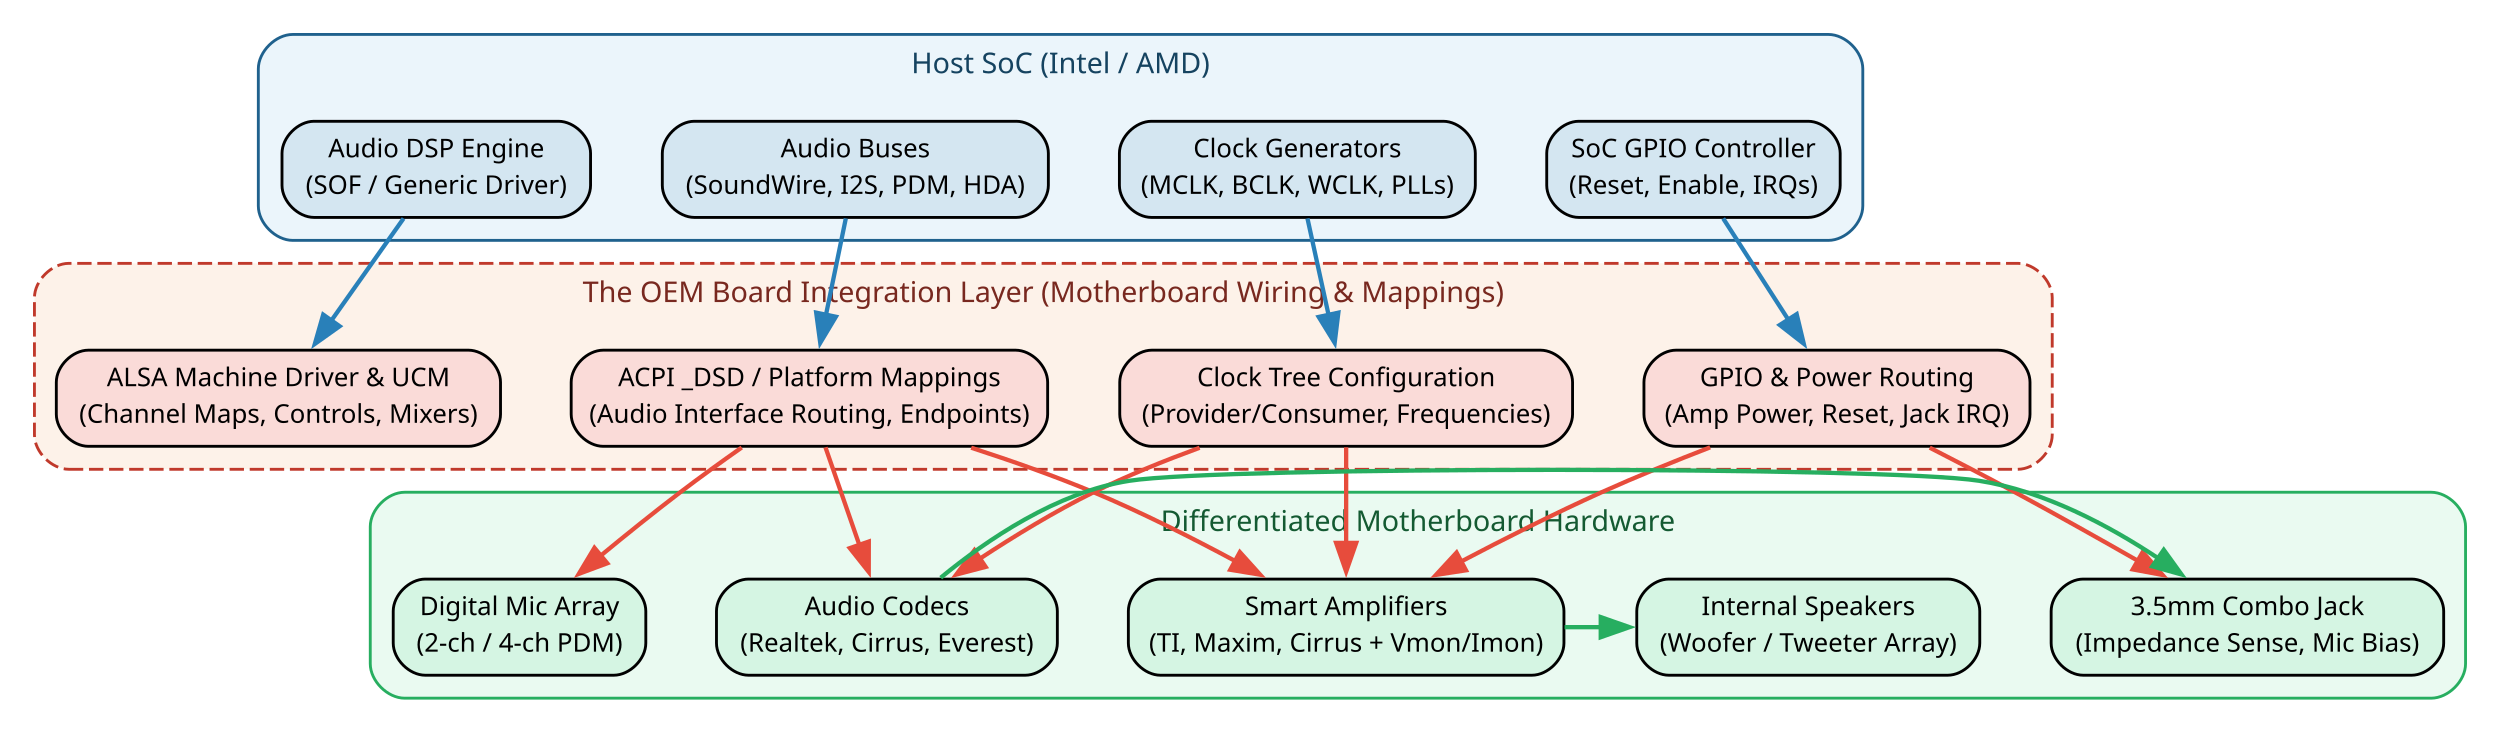
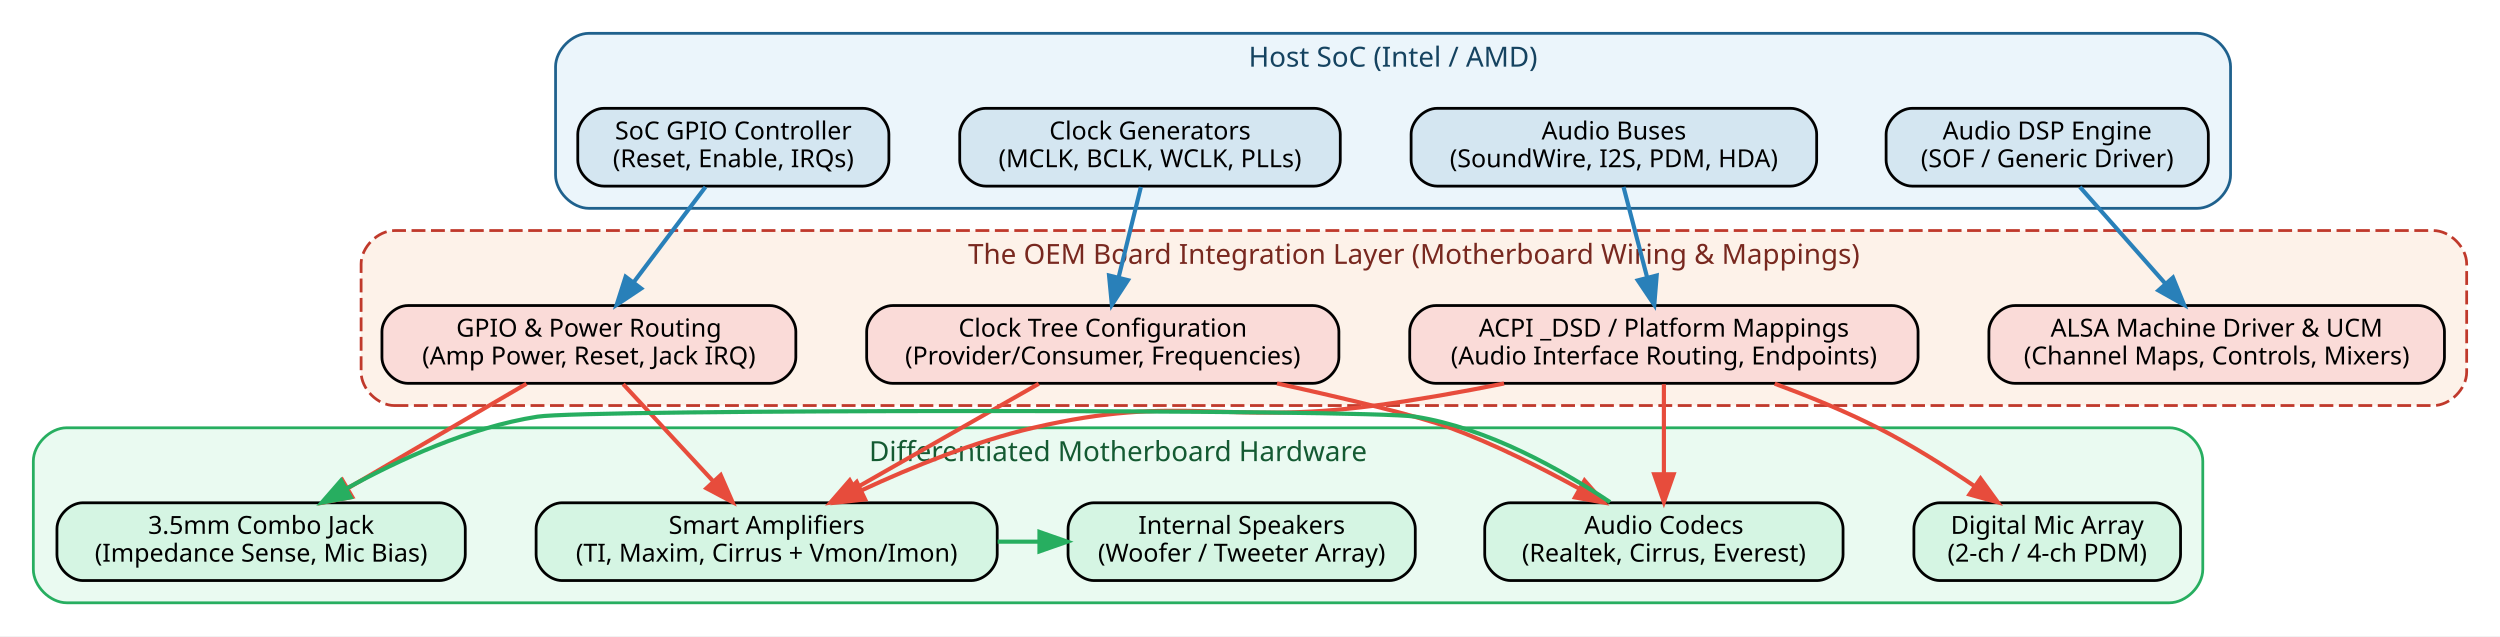
- <svg xmlns="http://www.w3.org/2000/svg" width="871pt" height="255pt" viewBox="0.00 0.00 871.00 255.00">
-   <g id="graph0" class="graph" transform="scale(1 1) rotate(0) translate(4 251.25)">
-     <polygon fill="white" stroke="none" points="-4,4 -4,-251.25 867,-251.25 867,4 -4,4" />
+ <svg xmlns="http://www.w3.org/2000/svg" width="900pt" height="229pt" viewBox="0.00 0.00 900.00 229.00">
+   <g id="graph0" class="graph" transform="scale(1 1) rotate(0) translate(4 225)">
+     <polygon fill="white" stroke="transparent" points="-4,4 -4,-225 896,-225 896,4 -4,4" />
    <g id="clust1" class="cluster">
-       <path fill="#ebf5fb" stroke="#1f618d" d="M98,-167.5C98,-167.5 633,-167.5 633,-167.5 639,-167.5 645,-173.5 645,-179.5 645,-179.5 645,-227.25 645,-227.25 645,-233.25 639,-239.25 633,-239.25 633,-239.25 98,-239.25 98,-239.25 92,-239.25 86,-233.25 86,-227.25 86,-227.25 86,-179.5 86,-179.5 86,-173.5 92,-167.5 98,-167.5" />
-       <text xml:space="preserve" text-anchor="middle" x="365.5" y="-225.75" font-family="Verdana-Bold" font-size="10.00" fill="#154360">Host SoC (Intel / AMD)</text>
+       <path fill="#ebf5fb" stroke="#1f618d" d="M208,-150C208,-150 787,-150 787,-150 793,-150 799,-156 799,-162 799,-162 799,-201 799,-201 799,-207 793,-213 787,-213 787,-213 208,-213 208,-213 202,-213 196,-207 196,-201 196,-201 196,-162 196,-162 196,-156 202,-150 208,-150" />
+       <text text-anchor="middle" x="497.5" y="-201" font-family="Verdana-Bold" font-size="10.00" fill="#154360">Host SoC (Intel / AMD)</text>
    </g>
    <g id="clust3" class="cluster">
-       <path fill="#fdf2e9" stroke="#c0392b" stroke-dasharray="5,2" d="M20,-87.75C20,-87.75 699,-87.75 699,-87.75 705,-87.75 711,-93.75 711,-99.75 711,-99.75 711,-147.5 711,-147.5 711,-153.5 705,-159.5 699,-159.5 699,-159.5 20,-159.5 20,-159.5 14,-159.5 8,-153.5 8,-147.5 8,-147.5 8,-99.75 8,-99.75 8,-93.75 14,-87.75 20,-87.75" />
-       <text xml:space="preserve" text-anchor="middle" x="359.5" y="-146" font-family="Verdana-Bold" font-size="10.00" fill="#78281f">The OEM Board Integration Layer (Motherboard Wiring &amp; Mappings)</text>
+       <path fill="#fdf2e9" stroke="#c0392b" stroke-dasharray="5,2" d="M138,-79C138,-79 872,-79 872,-79 878,-79 884,-85 884,-91 884,-91 884,-130 884,-130 884,-136 878,-142 872,-142 872,-142 138,-142 138,-142 132,-142 126,-136 126,-130 126,-130 126,-91 126,-91 126,-85 132,-79 138,-79" />
+       <text text-anchor="middle" x="505" y="-130" font-family="Verdana-Bold" font-size="10.00" fill="#78281f">The OEM Board Integration Layer (Motherboard Wiring &amp; Mappings)</text>
    </g>
    <g id="clust5" class="cluster">
-       <path fill="#eafaf1" stroke="#27ae60" d="M137,-8C137,-8 843,-8 843,-8 849,-8 855,-14 855,-20 855,-20 855,-67.75 855,-67.75 855,-73.75 849,-79.75 843,-79.75 843,-79.75 137,-79.75 137,-79.75 131,-79.75 125,-73.75 125,-67.75 125,-67.75 125,-20 125,-20 125,-14 131,-8 137,-8" />
-       <text xml:space="preserve" text-anchor="middle" x="490" y="-66.25" font-family="Verdana-Bold" font-size="10.00" fill="#145a32">Differentiated Motherboard Hardware</text>
+       <path fill="#eafaf1" stroke="#27ae60" d="M20,-8C20,-8 777,-8 777,-8 783,-8 789,-14 789,-20 789,-20 789,-59 789,-59 789,-65 783,-71 777,-71 777,-71 20,-71 20,-71 14,-71 8,-65 8,-59 8,-59 8,-20 8,-20 8,-14 14,-8 20,-8" />
+       <text text-anchor="middle" x="398.5" y="-59" font-family="Verdana-Bold" font-size="10.00" fill="#145a32">Differentiated Motherboard Hardware</text>
    </g>
    <g id="node1" class="node">
-       <path fill="#d4e6f1" stroke="black" d="M190.58,-209C190.58,-209 105.42,-209 105.42,-209 99.83,-209 94.25,-203.42 94.25,-197.83 94.25,-197.83 94.25,-186.67 94.25,-186.67 94.25,-181.08 99.83,-175.5 105.42,-175.5 105.42,-175.5 190.58,-175.5 190.58,-175.5 196.17,-175.5 201.75,-181.08 201.75,-186.67 201.75,-186.67 201.75,-197.83 201.75,-197.83 201.75,-203.42 196.17,-209 190.58,-209" />
-       <text xml:space="preserve" text-anchor="middle" x="148" y="-196.45" font-family="verdana" font-size="9.00">Audio DSP Engine</text>
-       <text xml:space="preserve" text-anchor="middle" x="148" y="-183.7" font-family="verdana" font-size="9.00">(SOF / Generic Driver)</text>
+       <path fill="#d4e6f1" stroke="black" d="M781.67,-186C781.67,-186 684.33,-186 684.33,-186 679.67,-186 675,-181.33 675,-176.67 675,-176.67 675,-167.33 675,-167.33 675,-162.67 679.67,-158 684.33,-158 684.33,-158 781.67,-158 781.67,-158 786.33,-158 791,-162.67 791,-167.33 791,-167.33 791,-176.67 791,-176.67 791,-181.33 786.33,-186 781.67,-186" />
+       <text text-anchor="middle" x="733" y="-174.8" font-family="verdana" font-size="9.00">Audio DSP Engine</text>
+       <text text-anchor="middle" x="733" y="-164.8" font-family="verdana" font-size="9.00">(SOF / Generic Driver)</text>
    </g>
    <g id="node8" class="node">
-       <path fill="#fadbd8" stroke="black" d="M159.21,-129.25C159.21,-129.25 26.79,-129.25 26.79,-129.25 21.21,-129.25 15.62,-123.67 15.62,-118.08 15.62,-118.08 15.62,-106.92 15.62,-106.92 15.62,-101.33 21.21,-95.75 26.79,-95.75 26.79,-95.75 159.21,-95.75 159.21,-95.75 164.79,-95.75 170.38,-101.33 170.38,-106.92 170.38,-106.92 170.38,-118.08 170.38,-118.08 170.38,-123.67 164.79,-129.25 159.21,-129.25" />
-       <text xml:space="preserve" text-anchor="middle" x="93" y="-116.7" font-family="verdana" font-size="9.00">ALSA Machine Driver &amp; UCM</text>
-       <text xml:space="preserve" text-anchor="middle" x="93" y="-103.95" font-family="verdana" font-size="9.00">(Channel Maps, Controls, Mixers)</text>
+       <path fill="#fadbd8" stroke="black" d="M866.67,-115C866.67,-115 721.33,-115 721.33,-115 716.67,-115 712,-110.33 712,-105.67 712,-105.67 712,-96.33 712,-96.33 712,-91.67 716.67,-87 721.33,-87 721.33,-87 866.67,-87 866.67,-87 871.33,-87 876,-91.67 876,-96.33 876,-96.33 876,-105.67 876,-105.67 876,-110.33 871.33,-115 866.67,-115" />
+       <text text-anchor="middle" x="794" y="-103.8" font-family="verdana" font-size="9.00">ALSA Machine Driver &amp; UCM</text>
+       <text text-anchor="middle" x="794" y="-93.8" font-family="verdana" font-size="9.00">(Channel Maps, Controls, Mixers)</text>
    </g>
    <g id="edge4" class="edge">
-       <path fill="none" stroke="#2980b9" stroke-width="1.5" d="M136.6,-175.14C129.3,-164.82 119.66,-151.19 111.31,-139.38" />
-       <polygon fill="#2980b9" stroke="#2980b9" stroke-width="1.5" points="114.33,-137.59 105.69,-131.44 108.61,-141.63 114.33,-137.59" />
+       <path fill="none" stroke="#2980b9" stroke-width="1.5" d="M744.76,-157.7C753.45,-147.86 765.46,-134.28 775.44,-122.99" />
+       <polygon fill="#2980b9" stroke="#2980b9" stroke-width="1.5" points="778.27,-125.07 782.27,-115.26 773.03,-120.44 778.27,-125.07" />
    </g>
    <g id="node2" class="node">
-       <path fill="#d4e6f1" stroke="black" d="M350.08,-209C350.08,-209 237.92,-209 237.92,-209 232.33,-209 226.75,-203.42 226.75,-197.83 226.75,-197.83 226.75,-186.67 226.75,-186.67 226.75,-181.08 232.33,-175.5 237.92,-175.5 237.92,-175.5 350.08,-175.5 350.08,-175.5 355.67,-175.5 361.25,-181.08 361.25,-186.67 361.25,-186.67 361.25,-197.83 361.25,-197.83 361.25,-203.42 355.67,-209 350.08,-209" />
-       <text xml:space="preserve" text-anchor="middle" x="294" y="-196.45" font-family="verdana" font-size="9.00">Audio Buses</text>
-       <text xml:space="preserve" text-anchor="middle" x="294" y="-183.7" font-family="verdana" font-size="9.00">(SoundWire, I2S, PDM, HDA)</text>
+       <path fill="#d4e6f1" stroke="black" d="M640.67,-186C640.67,-186 513.33,-186 513.33,-186 508.67,-186 504,-181.33 504,-176.67 504,-176.67 504,-167.33 504,-167.33 504,-162.67 508.67,-158 513.33,-158 513.33,-158 640.67,-158 640.67,-158 645.33,-158 650,-162.67 650,-167.33 650,-167.33 650,-176.67 650,-176.67 650,-181.33 645.33,-186 640.67,-186" />
+       <text text-anchor="middle" x="577" y="-174.8" font-family="verdana" font-size="9.00">Audio Buses</text>
+       <text text-anchor="middle" x="577" y="-164.8" font-family="verdana" font-size="9.00">(SoundWire, I2S, PDM, HDA)</text>
    </g>
    <g id="node5" class="node">
-       <path fill="#fadbd8" stroke="black" d="M349.83,-129.25C349.83,-129.25 206.17,-129.25 206.17,-129.25 200.58,-129.25 195,-123.67 195,-118.08 195,-118.08 195,-106.92 195,-106.92 195,-101.33 200.58,-95.75 206.17,-95.75 206.17,-95.75 349.83,-95.75 349.83,-95.75 355.42,-95.75 361,-101.33 361,-106.92 361,-106.92 361,-118.08 361,-118.08 361,-123.67 355.42,-129.25 349.83,-129.25" />
-       <text xml:space="preserve" text-anchor="middle" x="278" y="-116.7" font-family="verdana" font-size="9.00">ACPI _DSD / Platform Mappings</text>
-       <text xml:space="preserve" text-anchor="middle" x="278" y="-103.95" font-family="verdana" font-size="9.00">(Audio Interface Routing, Endpoints)</text>
+       <path fill="#fadbd8" stroke="black" d="M677.17,-115C677.17,-115 512.83,-115 512.83,-115 508.17,-115 503.5,-110.33 503.5,-105.67 503.5,-105.67 503.5,-96.33 503.5,-96.33 503.5,-91.67 508.17,-87 512.83,-87 512.83,-87 677.17,-87 677.17,-87 681.83,-87 686.5,-91.67 686.5,-96.33 686.5,-96.33 686.5,-105.67 686.5,-105.67 686.5,-110.33 681.83,-115 677.17,-115" />
+       <text text-anchor="middle" x="595" y="-103.8" font-family="verdana" font-size="9.00">ACPI _DSD / Platform Mappings</text>
+       <text text-anchor="middle" x="595" y="-93.8" font-family="verdana" font-size="9.00">(Audio Interface Routing, Endpoints)</text>
    </g>
    <g id="edge1" class="edge">
-       <path fill="none" stroke="#2980b9" stroke-width="1.5" d="M290.68,-175.14C288.69,-165.45 286.09,-152.83 283.77,-141.55" />
-       <polygon fill="#2980b9" stroke="#2980b9" stroke-width="1.5" points="287.21,-140.9 281.77,-131.81 280.36,-142.31 287.21,-140.9" />
+       <path fill="none" stroke="#2980b9" stroke-width="1.5" d="M580.47,-157.7C582.89,-148.44 586.17,-135.85 589,-124.99" />
+       <polygon fill="#2980b9" stroke="#2980b9" stroke-width="1.5" points="592.4,-125.82 591.54,-115.26 585.63,-124.06 592.4,-125.82" />
    </g>
    <g id="node3" class="node">
-       <path fill="#d4e6f1" stroke="black" d="M498.83,-209C498.83,-209 397.17,-209 397.17,-209 391.58,-209 386,-203.42 386,-197.83 386,-197.83 386,-186.67 386,-186.67 386,-181.08 391.58,-175.5 397.17,-175.5 397.17,-175.5 498.83,-175.5 498.83,-175.5 504.42,-175.5 510,-181.08 510,-186.67 510,-186.67 510,-197.83 510,-197.83 510,-203.42 504.42,-209 498.83,-209" />
-       <text xml:space="preserve" text-anchor="middle" x="448" y="-196.45" font-family="verdana" font-size="9.00">Clock Generators</text>
-       <text xml:space="preserve" text-anchor="middle" x="448" y="-183.7" font-family="verdana" font-size="9.00">(MCLK, BCLK, WCLK, PLLs)</text>
+       <path fill="#d4e6f1" stroke="black" d="M469.17,-186C469.17,-186 350.83,-186 350.83,-186 346.17,-186 341.5,-181.33 341.5,-176.67 341.5,-176.67 341.5,-167.33 341.5,-167.33 341.5,-162.67 346.17,-158 350.83,-158 350.83,-158 469.17,-158 469.17,-158 473.83,-158 478.5,-162.67 478.5,-167.33 478.5,-167.33 478.5,-176.67 478.5,-176.67 478.5,-181.33 473.83,-186 469.17,-186" />
+       <text text-anchor="middle" x="410" y="-174.8" font-family="verdana" font-size="9.00">Clock Generators</text>
+       <text text-anchor="middle" x="410" y="-164.8" font-family="verdana" font-size="9.00">(MCLK, BCLK, WCLK, PLLs)</text>
    </g>
    <g id="node7" class="node">
-       <path fill="#fadbd8" stroke="black" d="M532.71,-129.25C532.71,-129.25 397.29,-129.25 397.29,-129.25 391.71,-129.25 386.12,-123.67 386.12,-118.08 386.12,-118.08 386.12,-106.92 386.12,-106.92 386.12,-101.33 391.71,-95.75 397.29,-95.75 397.29,-95.75 532.71,-95.75 532.71,-95.75 538.29,-95.75 543.88,-101.33 543.88,-106.92 543.88,-106.92 543.88,-118.08 543.88,-118.08 543.88,-123.67 538.29,-129.25 532.71,-129.25" />
-       <text xml:space="preserve" text-anchor="middle" x="465" y="-116.7" font-family="verdana" font-size="9.00">Clock Tree Configuration</text>
-       <text xml:space="preserve" text-anchor="middle" x="465" y="-103.95" font-family="verdana" font-size="9.00">(Provider/Consumer, Frequencies)</text>
+       <path fill="#fadbd8" stroke="black" d="M468.67,-115C468.67,-115 317.33,-115 317.33,-115 312.67,-115 308,-110.33 308,-105.67 308,-105.67 308,-96.33 308,-96.33 308,-91.67 312.67,-87 317.33,-87 317.33,-87 468.67,-87 468.67,-87 473.33,-87 478,-91.67 478,-96.33 478,-96.33 478,-105.67 478,-105.67 478,-110.33 473.33,-115 468.67,-115" />
+       <text text-anchor="middle" x="393" y="-103.8" font-family="verdana" font-size="9.00">Clock Tree Configuration</text>
+       <text text-anchor="middle" x="393" y="-93.8" font-family="verdana" font-size="9.00">(Provider/Consumer, Frequencies)</text>
    </g>
    <g id="edge2" class="edge">
-       <path fill="none" stroke="#2980b9" stroke-width="1.5" d="M451.52,-175.14C453.64,-165.45 456.4,-152.83 458.87,-141.55" />
-       <polygon fill="#2980b9" stroke="#2980b9" stroke-width="1.5" points="462.28,-142.32 461,-131.81 455.44,-140.83 462.28,-142.32" />
+       <path fill="none" stroke="#2980b9" stroke-width="1.5" d="M406.72,-157.7C404.44,-148.44 401.34,-135.85 398.66,-124.99" />
+       <polygon fill="#2980b9" stroke="#2980b9" stroke-width="1.5" points="402.06,-124.14 396.27,-115.26 395.26,-125.81 402.06,-124.14" />
    </g>
    <g id="node4" class="node">
-       <path fill="#d4e6f1" stroke="black" d="M625.96,-209C625.96,-209 546.04,-209 546.04,-209 540.46,-209 534.88,-203.42 534.88,-197.83 534.88,-197.83 534.88,-186.67 534.88,-186.67 534.88,-181.08 540.46,-175.5 546.04,-175.5 546.04,-175.5 625.96,-175.5 625.96,-175.5 631.54,-175.5 637.12,-181.08 637.12,-186.67 637.12,-186.67 637.12,-197.83 637.12,-197.83 637.12,-203.42 631.54,-209 625.96,-209" />
-       <text xml:space="preserve" text-anchor="middle" x="586" y="-196.45" font-family="verdana" font-size="9.00">SoC GPIO Controller</text>
-       <text xml:space="preserve" text-anchor="middle" x="586" y="-183.7" font-family="verdana" font-size="9.00">(Reset, Enable, IRQs)</text>
+       <path fill="#d4e6f1" stroke="black" d="M306.67,-186C306.67,-186 213.33,-186 213.33,-186 208.67,-186 204,-181.33 204,-176.67 204,-176.67 204,-167.33 204,-167.33 204,-162.67 208.67,-158 213.33,-158 213.33,-158 306.67,-158 306.67,-158 311.33,-158 316,-162.67 316,-167.33 316,-167.33 316,-176.67 316,-176.67 316,-181.33 311.33,-186 306.67,-186" />
+       <text text-anchor="middle" x="260" y="-174.8" font-family="verdana" font-size="9.00">SoC GPIO Controller</text>
+       <text text-anchor="middle" x="260" y="-164.8" font-family="verdana" font-size="9.00">(Reset, Enable, IRQs)</text>
    </g>
    <g id="node6" class="node">
-       <path fill="#fadbd8" stroke="black" d="M692.08,-129.25C692.08,-129.25 579.92,-129.25 579.92,-129.25 574.33,-129.25 568.75,-123.67 568.75,-118.08 568.75,-118.08 568.75,-106.92 568.75,-106.92 568.75,-101.33 574.33,-95.75 579.92,-95.75 579.92,-95.75 692.08,-95.75 692.08,-95.75 697.67,-95.75 703.25,-101.33 703.25,-106.92 703.25,-106.92 703.25,-118.08 703.25,-118.08 703.25,-123.67 697.67,-129.25 692.08,-129.25" />
-       <text xml:space="preserve" text-anchor="middle" x="636" y="-116.7" font-family="verdana" font-size="9.00">GPIO &amp; Power Routing</text>
-       <text xml:space="preserve" text-anchor="middle" x="636" y="-103.95" font-family="verdana" font-size="9.00">(Amp Power, Reset, Jack IRQ)</text>
+       <path fill="#fadbd8" stroke="black" d="M273.17,-115C273.17,-115 142.83,-115 142.83,-115 138.17,-115 133.5,-110.33 133.5,-105.67 133.5,-105.67 133.5,-96.33 133.5,-96.33 133.5,-91.67 138.17,-87 142.83,-87 142.83,-87 273.17,-87 273.17,-87 277.83,-87 282.5,-91.67 282.5,-96.33 282.5,-96.33 282.5,-105.67 282.5,-105.67 282.5,-110.33 277.83,-115 273.17,-115" />
+       <text text-anchor="middle" x="208" y="-103.8" font-family="verdana" font-size="9.00">GPIO &amp; Power Routing</text>
+       <text text-anchor="middle" x="208" y="-93.8" font-family="verdana" font-size="9.00">(Amp Power, Reset, Jack IRQ)</text>
    </g>
    <g id="edge3" class="edge">
-       <path fill="none" stroke="#2980b9" stroke-width="1.5" d="M596.36,-175.14C602.93,-164.92 611.58,-151.47 619.13,-139.74" />
-       <polygon fill="#2980b9" stroke="#2980b9" stroke-width="1.5" points="621.96,-141.8 624.43,-131.5 616.07,-138.02 621.96,-141.8" />
+       <path fill="none" stroke="#2980b9" stroke-width="1.5" d="M249.97,-157.7C242.64,-147.96 232.53,-134.55 224.07,-123.32" />
+       <polygon fill="#2980b9" stroke="#2980b9" stroke-width="1.5" points="226.81,-121.14 218,-115.26 221.22,-125.36 226.81,-121.14" />
    </g>
    <g id="node9" class="node">
-       <path fill="#d5f5e3" stroke="black" d="M353.21,-49.5C353.21,-49.5 256.79,-49.5 256.79,-49.5 251.21,-49.5 245.62,-43.92 245.62,-38.33 245.62,-38.33 245.62,-27.17 245.62,-27.17 245.62,-21.58 251.21,-16 256.79,-16 256.79,-16 353.21,-16 353.21,-16 358.79,-16 364.38,-21.58 364.38,-27.17 364.38,-27.17 364.38,-38.33 364.38,-38.33 364.38,-43.92 358.79,-49.5 353.21,-49.5" />
-       <text xml:space="preserve" text-anchor="middle" x="305" y="-36.95" font-family="verdana" font-size="9.00">Audio Codecs</text>
-       <text xml:space="preserve" text-anchor="middle" x="305" y="-24.2" font-family="verdana" font-size="9.00">(Realtek, Cirrus, Everest)</text>
+       <path fill="#d5f5e3" stroke="black" d="M650.17,-44C650.17,-44 539.83,-44 539.83,-44 535.17,-44 530.5,-39.33 530.5,-34.67 530.5,-34.67 530.5,-25.33 530.5,-25.33 530.5,-20.67 535.17,-16 539.83,-16 539.83,-16 650.17,-16 650.17,-16 654.83,-16 659.5,-20.67 659.5,-25.33 659.5,-25.33 659.5,-34.67 659.5,-34.67 659.5,-39.33 654.83,-44 650.17,-44" />
+       <text text-anchor="middle" x="595" y="-32.8" font-family="verdana" font-size="9.00">Audio Codecs</text>
+       <text text-anchor="middle" x="595" y="-22.8" font-family="verdana" font-size="9.00">(Realtek, Cirrus, Everest)</text>
    </g>
    <g id="edge5" class="edge">
-       <path fill="none" stroke="#e74c3c" stroke-width="1.5" d="M283.59,-95.39C287.03,-85.49 291.53,-72.54 295.51,-61.07" />
-       <polygon fill="#e74c3c" stroke="#e74c3c" stroke-width="1.5" points="298.69,-62.58 298.67,-51.98 292.08,-60.28 298.69,-62.58" />
+       <path fill="none" stroke="#e74c3c" stroke-width="1.5" d="M595,-86.7C595,-77.53 595,-65.11 595,-54.32" />
+       <polygon fill="#e74c3c" stroke="#e74c3c" stroke-width="1.5" points="598.5,-54.26 595,-44.26 591.5,-54.26 598.5,-54.26" />
    </g>
    <g id="node10" class="node">
-       <path fill="#d5f5e3" stroke="black" d="M529.71,-49.5C529.71,-49.5 400.29,-49.5 400.29,-49.5 394.71,-49.5 389.12,-43.92 389.12,-38.33 389.12,-38.33 389.12,-27.17 389.12,-27.17 389.12,-21.58 394.71,-16 400.29,-16 400.29,-16 529.71,-16 529.71,-16 535.29,-16 540.88,-21.58 540.88,-27.17 540.88,-27.17 540.88,-38.33 540.88,-38.33 540.88,-43.92 535.29,-49.5 529.71,-49.5" />
-       <text xml:space="preserve" text-anchor="middle" x="465" y="-36.95" font-family="verdana" font-size="9.00">Smart Amplifiers</text>
-       <text xml:space="preserve" text-anchor="middle" x="465" y="-24.2" font-family="verdana" font-size="9.00">(TI, Maxim, Cirrus + Vmon/Imon)</text>
+       <path fill="#d5f5e3" stroke="black" d="M345.67,-44C345.67,-44 198.33,-44 198.33,-44 193.67,-44 189,-39.33 189,-34.67 189,-34.67 189,-25.33 189,-25.33 189,-20.67 193.67,-16 198.33,-16 198.33,-16 345.67,-16 345.67,-16 350.33,-16 355,-20.67 355,-25.33 355,-25.33 355,-34.67 355,-34.67 355,-39.33 350.33,-44 345.67,-44" />
+       <text text-anchor="middle" x="272" y="-32.8" font-family="verdana" font-size="9.00">Smart Amplifiers</text>
+       <text text-anchor="middle" x="272" y="-22.8" font-family="verdana" font-size="9.00">(TI, Maxim, Cirrus + Vmon/Imon)</text>
    </g>
    <g id="edge6" class="edge">
-       <path fill="none" stroke="#e74c3c" stroke-width="1.5" d="M334.37,-95.26C348.46,-90.7 363.43,-85.42 377,-79.75 393.64,-72.79 411.37,-63.84 426.53,-55.69" />
-       <polygon fill="#e74c3c" stroke="#e74c3c" stroke-width="1.5" points="427.97,-58.89 435.07,-51.02 424.61,-52.75 427.97,-58.89" />
+       <path fill="none" stroke="#e74c3c" stroke-width="1.5" d="M537.47,-86.95C522.42,-83.93 506.16,-81.01 491,-79 436.7,-71.78 421.34,-83.48 368,-71 346.79,-66.04 324.25,-56.87 306.34,-48.56" />
+       <polygon fill="#e74c3c" stroke="#e74c3c" stroke-width="1.5" points="307.44,-45.2 296.91,-44.06 304.43,-51.52 307.44,-45.2" />
    </g>
    <g id="node12" class="node">
-       <path fill="#d5f5e3" stroke="black" d="M209.83,-49.5C209.83,-49.5 144.17,-49.5 144.17,-49.5 138.58,-49.5 133,-43.92 133,-38.33 133,-38.33 133,-27.17 133,-27.17 133,-21.58 138.58,-16 144.17,-16 144.17,-16 209.83,-16 209.83,-16 215.42,-16 221,-21.58 221,-27.17 221,-27.17 221,-38.33 221,-38.33 221,-43.92 215.42,-49.5 209.83,-49.5" />
-       <text xml:space="preserve" text-anchor="middle" x="177" y="-36.95" font-family="verdana" font-size="9.00">Digital Mic Array</text>
-       <text xml:space="preserve" text-anchor="middle" x="177" y="-24.2" font-family="verdana" font-size="9.00">(2-ch / 4-ch PDM)</text>
+       <path fill="#d5f5e3" stroke="black" d="M771.67,-44C771.67,-44 694.33,-44 694.33,-44 689.67,-44 685,-39.33 685,-34.67 685,-34.67 685,-25.33 685,-25.33 685,-20.67 689.67,-16 694.33,-16 694.33,-16 771.67,-16 771.67,-16 776.33,-16 781,-20.67 781,-25.33 781,-25.33 781,-34.67 781,-34.67 781,-39.33 776.33,-44 771.67,-44" />
+       <text text-anchor="middle" x="733" y="-32.8" font-family="verdana" font-size="9.00">Digital Mic Array</text>
+       <text text-anchor="middle" x="733" y="-22.8" font-family="verdana" font-size="9.00">(2-ch / 4-ch PDM)</text>
    </g>
    <g id="edge11" class="edge">
-       <path fill="none" stroke="#e74c3c" stroke-width="1.5" d="M254.41,-95.34C247.44,-90.44 239.84,-84.96 233,-79.75 223.84,-72.77 214.07,-64.9 205.3,-57.67" />
-       <polygon fill="#e74c3c" stroke="#e74c3c" stroke-width="1.5" points="207.57,-55.01 197.65,-51.31 203.1,-60.39 207.57,-55.01" />
+       <path fill="none" stroke="#e74c3c" stroke-width="1.5" d="M634.89,-86.88C647.05,-82.38 660.28,-76.96 672,-71 683.91,-64.95 696.36,-57.09 706.88,-49.95" />
+       <polygon fill="#e74c3c" stroke="#e74c3c" stroke-width="1.5" points="708.99,-52.74 715.21,-44.17 705,-46.99 708.99,-52.74" />
    </g>
    <g id="edge9" class="edge">
-       <path fill="none" stroke="#e74c3c" stroke-width="1.5" d="M591.81,-95.39C579.46,-90.62 566.11,-85.2 554,-79.75 537.67,-72.39 520.07,-63.51 504.87,-55.52" />
-       <polygon fill="#e74c3c" stroke="#e74c3c" stroke-width="1.5" points="506.75,-52.56 496.28,-50.96 503.47,-58.74 506.75,-52.56" />
+       <path fill="none" stroke="#e74c3c" stroke-width="1.5" d="M220.34,-86.7C229.55,-76.77 242.3,-63.02 252.83,-51.66" />
+       <polygon fill="#e74c3c" stroke="#e74c3c" stroke-width="1.5" points="255.46,-53.97 259.7,-44.26 250.33,-49.21 255.46,-53.97" />
    </g>
    <g id="node11" class="node">
-       <path fill="#d5f5e3" stroke="black" d="M836.21,-49.5C836.21,-49.5 721.79,-49.5 721.79,-49.5 716.21,-49.5 710.62,-43.92 710.62,-38.33 710.62,-38.33 710.62,-27.17 710.62,-27.17 710.62,-21.58 716.21,-16 721.79,-16 721.79,-16 836.21,-16 836.21,-16 841.79,-16 847.38,-21.58 847.38,-27.17 847.38,-27.17 847.38,-38.33 847.38,-38.33 847.38,-43.92 841.79,-49.5 836.21,-49.5" />
-       <text xml:space="preserve" text-anchor="middle" x="779" y="-36.95" font-family="verdana" font-size="9.00">3.5mm Combo Jack</text>
-       <text xml:space="preserve" text-anchor="middle" x="779" y="-24.2" font-family="verdana" font-size="9.00">(Impedance Sense, Mic Bias)</text>
+       <path fill="#d5f5e3" stroke="black" d="M154.17,-44C154.17,-44 25.83,-44 25.83,-44 21.17,-44 16.5,-39.33 16.5,-34.67 16.5,-34.67 16.5,-25.33 16.5,-25.33 16.5,-20.67 21.17,-16 25.83,-16 25.83,-16 154.17,-16 154.17,-16 158.83,-16 163.5,-20.67 163.5,-25.33 163.5,-25.33 163.5,-34.67 163.5,-34.67 163.5,-39.33 158.83,-44 154.17,-44" />
+       <text text-anchor="middle" x="90" y="-32.8" font-family="verdana" font-size="9.00">3.5mm Combo Jack</text>
+       <text text-anchor="middle" x="90" y="-22.8" font-family="verdana" font-size="9.00">(Impedance Sense, Mic Bias)</text>
    </g>
    <g id="edge10" class="edge">
-       <path fill="none" stroke="#e74c3c" stroke-width="1.5" d="M668.32,-95.28C677.92,-90.38 688.42,-84.92 698,-79.75 712.15,-72.11 727.53,-63.47 741.04,-55.75" />
-       <polygon fill="#e74c3c" stroke="#e74c3c" stroke-width="1.5" points="742.52,-58.94 749.45,-50.93 739.04,-52.87 742.52,-58.94" />
+       <path fill="none" stroke="#e74c3c" stroke-width="1.5" d="M185.53,-86.86C167.32,-76.21 141.46,-61.09 121.24,-49.27" />
+       <polygon fill="#e74c3c" stroke="#e74c3c" stroke-width="1.5" points="122.79,-46.12 112.39,-44.09 119.25,-52.16 122.79,-46.12" />
    </g>
    <g id="edge7" class="edge">
-       <path fill="none" stroke="#e74c3c" stroke-width="1.5" d="M413.94,-95.25C401.62,-90.74 388.66,-85.49 377,-79.75 363.52,-73.11 349.43,-64.52 337.32,-56.57" />
-       <polygon fill="#e74c3c" stroke="#e74c3c" stroke-width="1.5" points="339.4,-53.75 329.15,-51.07 335.49,-59.56 339.4,-53.75" />
+       <path fill="none" stroke="#e74c3c" stroke-width="1.5" d="M455.72,-86.97C480.68,-81.46 506.24,-75.34 518,-71 533.85,-65.15 550.58,-56.75 564.39,-49.16" />
+       <polygon fill="#e74c3c" stroke="#e74c3c" stroke-width="1.5" points="566.43,-52.03 573.43,-44.07 563,-45.93 566.43,-52.03" />
    </g>
    <g id="edge8" class="edge">
-       <path fill="none" stroke="#e74c3c" stroke-width="1.5" d="M465,-95.39C465,-85.7 465,-73.08 465,-61.8" />
-       <polygon fill="#e74c3c" stroke="#e74c3c" stroke-width="1.5" points="468.5,-62.11 465,-52.11 461.5,-62.11 468.5,-62.11" />
+       <path fill="none" stroke="#e74c3c" stroke-width="1.5" d="M369.96,-86.86C351.2,-76.16 324.53,-60.95 303.75,-49.11" />
+       <polygon fill="#e74c3c" stroke="#e74c3c" stroke-width="1.5" points="305.38,-46.01 294.96,-44.09 301.91,-52.09 305.38,-46.01" />
    </g>
    <g id="edge13" class="edge">
-       <path fill="none" stroke="#27ae60" stroke-width="1.5" d="M323.73,-49.97C339.79,-63.18 364.27,-79.81 389.5,-83.75 422,-88.82 653,-88.82 685.5,-83.75 708.04,-80.23 730.58,-68.26 747.87,-56.79" />
-       <polygon fill="#27ae60" stroke="#27ae60" stroke-width="1.5" points="749.85,-59.69 756.05,-51.1 745.85,-53.94 749.85,-59.69" />
+       <path fill="none" stroke="#27ae60" stroke-width="1.5" d="M575.62,-44.23C558.27,-55.82 531.62,-70.92 505.5,-75 488.15,-77.71 206.85,-77.71 189.5,-75 165.03,-71.18 139.63,-59.54 120.61,-49.06" />
+       <polygon fill="#27ae60" stroke="#27ae60" stroke-width="1.5" points="122.24,-45.96 111.82,-44.05 118.78,-52.04 122.24,-45.96" />
    </g>
    <g id="node13" class="node">
-       <path fill="#d5f5e3" stroke="black" d="M674.58,-49.5C674.58,-49.5 577.42,-49.5 577.42,-49.5 571.83,-49.5 566.25,-43.92 566.25,-38.33 566.25,-38.33 566.25,-27.17 566.25,-27.17 566.25,-21.58 571.83,-16 577.42,-16 577.42,-16 674.58,-16 674.58,-16 680.17,-16 685.75,-21.58 685.75,-27.17 685.75,-27.17 685.75,-38.33 685.75,-38.33 685.75,-43.92 680.17,-49.5 674.58,-49.5" />
-       <text xml:space="preserve" text-anchor="middle" x="626" y="-36.95" font-family="verdana" font-size="9.00">Internal Speakers</text>
-       <text xml:space="preserve" text-anchor="middle" x="626" y="-24.2" font-family="verdana" font-size="9.00">(Woofer / Tweeter Array)</text>
+       <path fill="#d5f5e3" stroke="black" d="M496.17,-44C496.17,-44 389.83,-44 389.83,-44 385.17,-44 380.5,-39.33 380.5,-34.67 380.5,-34.67 380.5,-25.33 380.5,-25.33 380.5,-20.67 385.17,-16 389.83,-16 389.83,-16 496.17,-16 496.17,-16 500.83,-16 505.5,-20.67 505.5,-25.33 505.5,-25.33 505.5,-34.67 505.5,-34.67 505.5,-39.33 500.83,-44 496.17,-44" />
+       <text text-anchor="middle" x="443" y="-32.8" font-family="verdana" font-size="9.00">Internal Speakers</text>
+       <text text-anchor="middle" x="443" y="-22.8" font-family="verdana" font-size="9.00">(Woofer / Tweeter Array)</text>
    </g>
    <g id="edge12" class="edge">
-       <path fill="none" stroke="#27ae60" stroke-width="1.5" d="M541.1,-32.75C545.37,-32.75 549.65,-32.75 553.92,-32.75" />
-       <polygon fill="#27ae60" stroke="#27ae60" stroke-width="1.5" points="553.7,-36.25 563.7,-32.75 553.7,-29.25 553.7,-36.25" />
+       <path fill="none" stroke="#27ae60" stroke-width="1.5" d="M355.16,-30C360.12,-30 365.08,-30 370.03,-30" />
+       <polygon fill="#27ae60" stroke="#27ae60" stroke-width="1.5" points="370.21,-33.5 380.21,-30 370.21,-26.5 370.21,-33.5" />
    </g>
  </g>
</svg>
